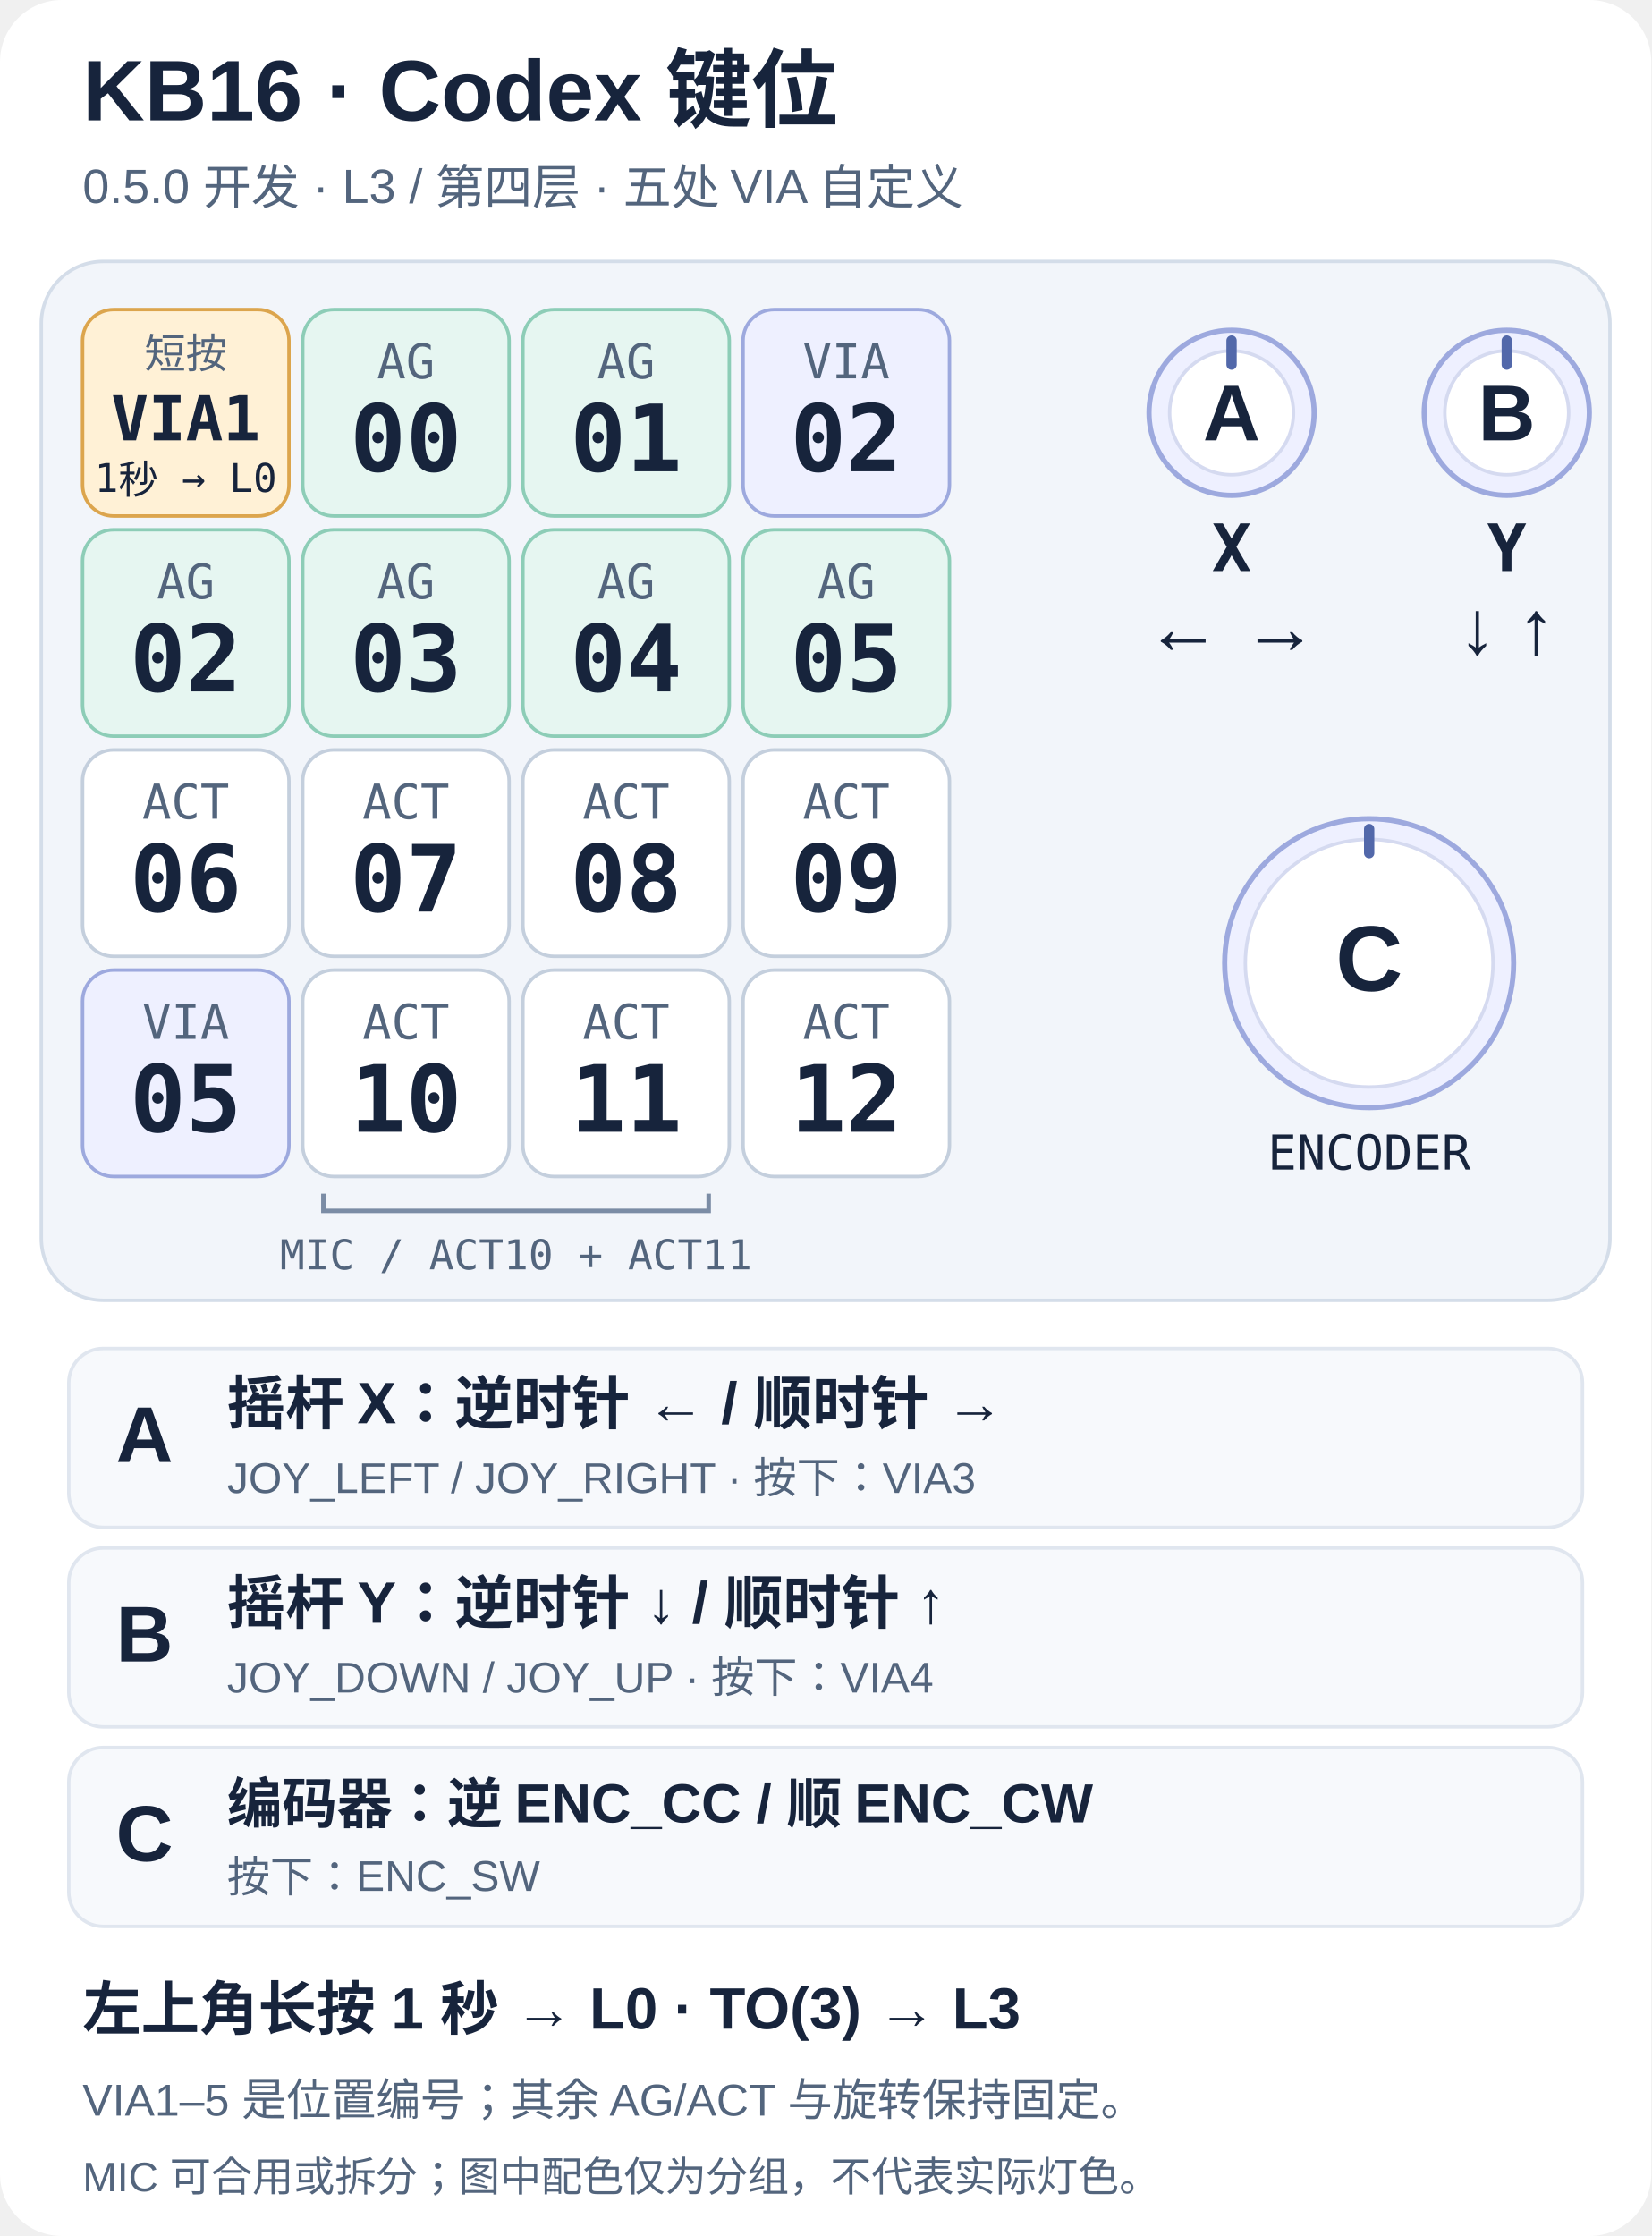
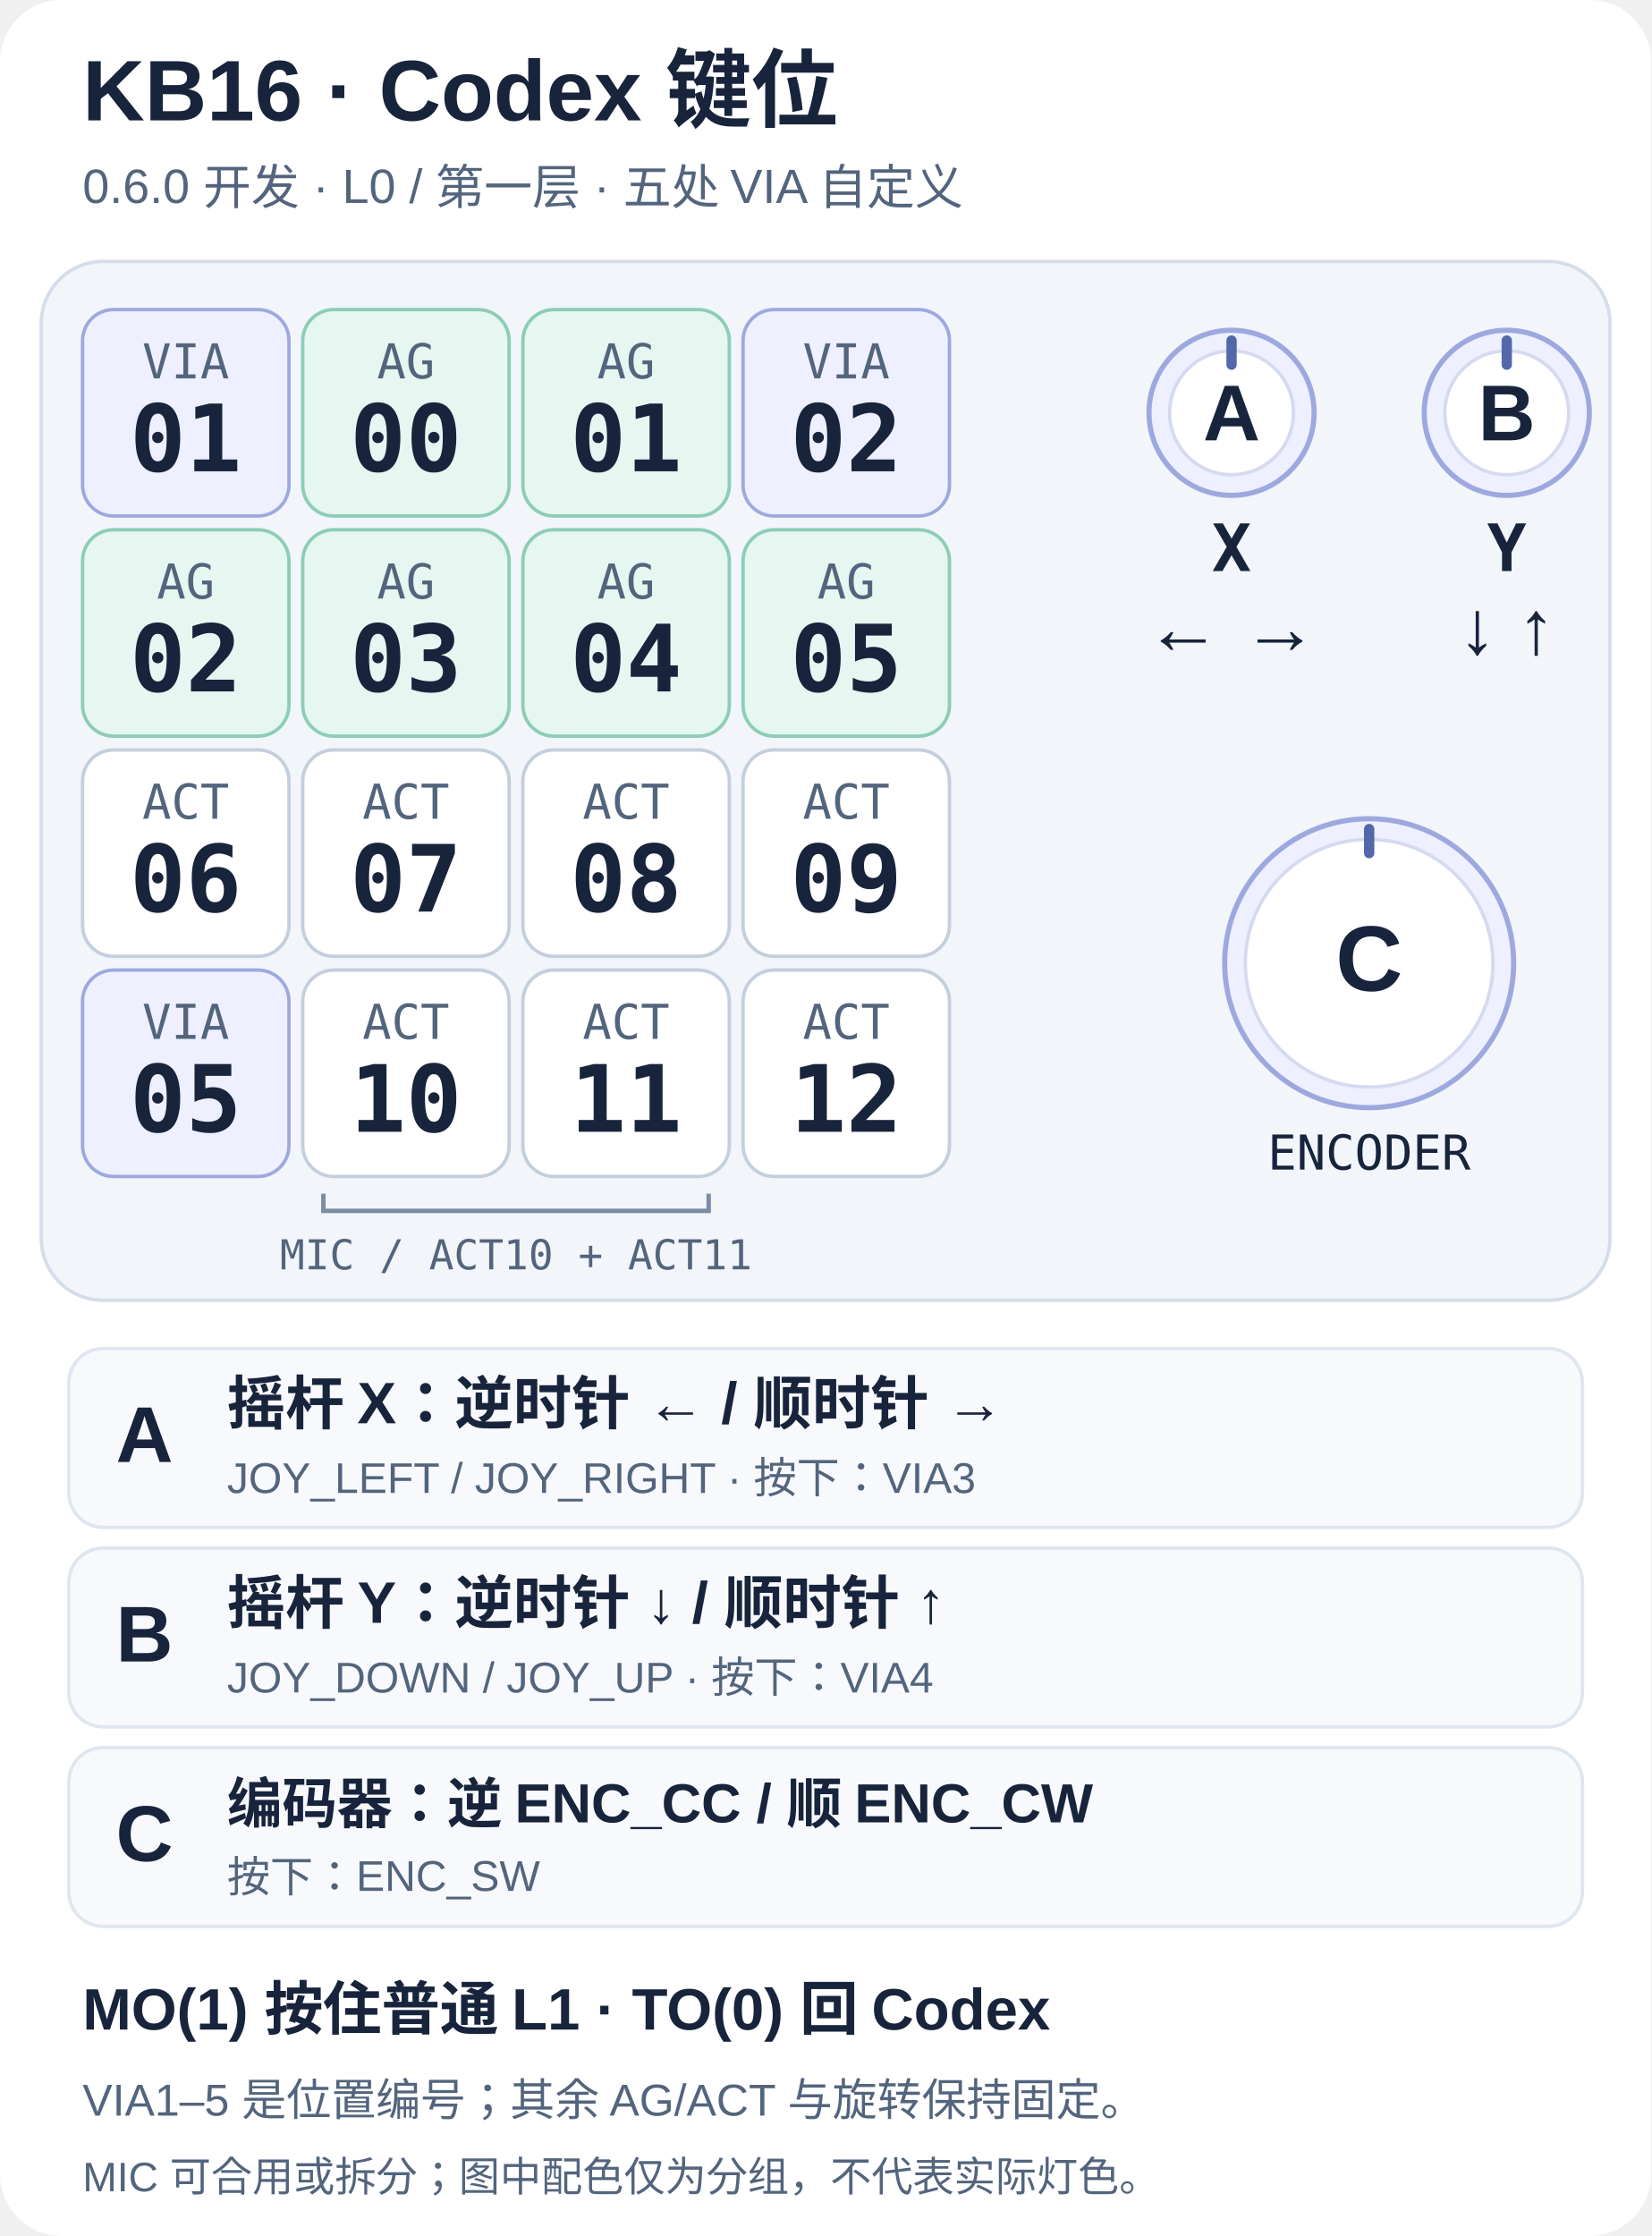
<svg xmlns="http://www.w3.org/2000/svg" width="480" height="650" viewBox="0 0 480 650" role="img" aria-labelledby="title description">
  <style>
    text { font-family: "PingFang SC", "Microsoft YaHei", Arial, sans-serif; fill: #17243c; }
    .mono { font-family: Menlo, Consolas, monospace; }
    .muted { fill: #53657d; }
    .center { text-anchor: middle; }
    .strong { font-weight: 700; }
  </style>
  <rect width="480" height="650" rx="18" fill="#ffffff" />
  <text x="24" y="35" font-size="25" class="strong">KB16 · Codex 键位</text>
-   <text x="24" y="59" font-size="14" class="muted">0.5.0 开发 · L3 / 第四层 · 五处 VIA 自定义</text>
+   <text x="24" y="59" font-size="14" class="muted">0.6.0 开发 · L0 / 第一层 · 五处 VIA 自定义</text>
  <rect x="12" y="76" width="456" height="302" rx="18" fill="#f2f5fa" stroke="#d4dde9" />
-   <g data-control="key" data-matrix="0,0" data-keycode="LAYER_CYCLE" data-led="0" data-via-slot="1">
-     <rect x="24" y="90" width="60" height="60" rx="9" fill="#fff1d6" stroke="#dca54d" />
-     <text x="54" y="107" font-size="12" class="center muted">短按</text>
-     <text x="54" y="128" font-size="18" class="center mono strong">VIA1</text>
-     <text x="54" y="143" font-size="11.5" class="center mono">1秒 → L0</text>
+   <g data-control="key" data-matrix="0,0" data-keycode="KC_NO" data-led="0" data-via-slot="1">
+     <rect x="24" y="90" width="60" height="60" rx="9" fill="#eef0ff" stroke="#9da9de" />
+     <text x="54" y="110" font-size="14" class="center mono muted">VIA</text>
+     <text x="54" y="137" font-size="27" class="center mono strong">01</text>
  </g>
  <g data-control="key" data-matrix="0,1" data-keycode="AG00" data-led="1">
    <rect x="88" y="90" width="60" height="60" rx="9" fill="#e6f6f1" stroke="#8dcdb7" />
    <text x="118" y="110" font-size="14" class="center mono muted">AG</text>
    <text x="118" y="137" font-size="27" class="center mono strong">00</text>
  </g>
  <g data-control="key" data-matrix="0,2" data-keycode="AG01" data-led="2">
    <rect x="152" y="90" width="60" height="60" rx="9" fill="#e6f6f1" stroke="#8dcdb7" />
    <text x="182" y="110" font-size="14" class="center mono muted">AG</text>
    <text x="182" y="137" font-size="27" class="center mono strong">01</text>
  </g>
  <g data-control="key" data-matrix="0,3" data-keycode="KC_NO" data-led="3" data-via-slot="2">
    <rect x="216" y="90" width="60" height="60" rx="9" fill="#eef0ff" stroke="#9da9de" />
    <text x="246" y="110" font-size="14" class="center mono muted">VIA</text>
    <text x="246" y="137" font-size="27" class="center mono strong">02</text>
  </g>
  <g data-control="key" data-matrix="1,0" data-keycode="AG02" data-led="4">
    <rect x="24" y="154" width="60" height="60" rx="9" fill="#e6f6f1" stroke="#8dcdb7" />
    <text x="54" y="174" font-size="14" class="center mono muted">AG</text>
    <text x="54" y="201" font-size="27" class="center mono strong">02</text>
  </g>
  <g data-control="key" data-matrix="1,1" data-keycode="AG03" data-led="5">
    <rect x="88" y="154" width="60" height="60" rx="9" fill="#e6f6f1" stroke="#8dcdb7" />
    <text x="118" y="174" font-size="14" class="center mono muted">AG</text>
    <text x="118" y="201" font-size="27" class="center mono strong">03</text>
  </g>
  <g data-control="key" data-matrix="1,2" data-keycode="AG04" data-led="6">
    <rect x="152" y="154" width="60" height="60" rx="9" fill="#e6f6f1" stroke="#8dcdb7" />
    <text x="182" y="174" font-size="14" class="center mono muted">AG</text>
    <text x="182" y="201" font-size="27" class="center mono strong">04</text>
  </g>
  <g data-control="key" data-matrix="1,3" data-keycode="AG05" data-led="7">
    <rect x="216" y="154" width="60" height="60" rx="9" fill="#e6f6f1" stroke="#8dcdb7" />
    <text x="246" y="174" font-size="14" class="center mono muted">AG</text>
    <text x="246" y="201" font-size="27" class="center mono strong">05</text>
  </g>
  <g data-control="key" data-matrix="2,0" data-keycode="ACT06" data-led="8">
    <rect x="24" y="218" width="60" height="60" rx="9" fill="#ffffff" stroke="#c4cfdd" />
    <text x="54" y="238" font-size="14" class="center mono muted">ACT</text>
    <text x="54" y="265" font-size="27" class="center mono strong">06</text>
  </g>
  <g data-control="key" data-matrix="2,1" data-keycode="ACT07" data-led="9">
    <rect x="88" y="218" width="60" height="60" rx="9" fill="#ffffff" stroke="#c4cfdd" />
    <text x="118" y="238" font-size="14" class="center mono muted">ACT</text>
    <text x="118" y="265" font-size="27" class="center mono strong">07</text>
  </g>
  <g data-control="key" data-matrix="2,2" data-keycode="ACT08" data-led="10">
    <rect x="152" y="218" width="60" height="60" rx="9" fill="#ffffff" stroke="#c4cfdd" />
    <text x="182" y="238" font-size="14" class="center mono muted">ACT</text>
    <text x="182" y="265" font-size="27" class="center mono strong">08</text>
  </g>
  <g data-control="key" data-matrix="2,3" data-keycode="ACT09" data-led="11">
    <rect x="216" y="218" width="60" height="60" rx="9" fill="#ffffff" stroke="#c4cfdd" />
    <text x="246" y="238" font-size="14" class="center mono muted">ACT</text>
    <text x="246" y="265" font-size="27" class="center mono strong">09</text>
  </g>
  <g data-control="key" data-matrix="3,0" data-keycode="KC_NO" data-led="12" data-via-slot="5">
    <rect x="24" y="282" width="60" height="60" rx="9" fill="#eef0ff" stroke="#9da9de" />
    <text x="54" y="302" font-size="14" class="center mono muted">VIA</text>
    <text x="54" y="329" font-size="27" class="center mono strong">05</text>
  </g>
  <g data-control="key" data-matrix="3,1" data-keycode="ACT10" data-led="13">
    <rect x="88" y="282" width="60" height="60" rx="9" fill="#ffffff" stroke="#c4cfdd" />
    <text x="118" y="302" font-size="14" class="center mono muted">ACT</text>
    <text x="118" y="329" font-size="27" class="center mono strong">10</text>
  </g>
  <g data-control="key" data-matrix="3,2" data-keycode="ACT11" data-led="14">
    <rect x="152" y="282" width="60" height="60" rx="9" fill="#ffffff" stroke="#c4cfdd" />
    <text x="182" y="302" font-size="14" class="center mono muted">ACT</text>
    <text x="182" y="329" font-size="27" class="center mono strong">11</text>
  </g>
  <g data-control="key" data-matrix="3,3" data-keycode="ACT12" data-led="15">
    <rect x="216" y="282" width="60" height="60" rx="9" fill="#ffffff" stroke="#c4cfdd" />
    <text x="246" y="302" font-size="14" class="center mono muted">ACT</text>
    <text x="246" y="329" font-size="27" class="center mono strong">12</text>
  </g>
  <g data-control="encoder" data-index="0" data-matrix="0,4" data-keycode="KC_NO" data-via-slot="3" data-ccw="JOY_LEFT" data-cw="JOY_RIGHT">
    <circle cx="358" cy="120" r="24" fill="#eef0ff" stroke="#9da9de" stroke-width="1.5" />
    <circle cx="358" cy="120" r="18" fill="#ffffff" stroke="#d5daf0" />
    <path d="M 358 99 v 7" stroke="#5268aa" stroke-width="3" stroke-linecap="round" />
    <text x="358" y="128" font-size="23" class="center strong">A</text>
    <text x="358" y="166" font-size="19" class="center mono strong">X</text>
    <text x="358" y="190" font-size="22" class="center">← →</text>
  </g>
  <g data-control="encoder" data-index="1" data-matrix="1,4" data-keycode="KC_NO" data-via-slot="4" data-ccw="JOY_DOWN" data-cw="JOY_UP">
    <circle cx="438" cy="120" r="24" fill="#eef0ff" stroke="#9da9de" stroke-width="1.5" />
    <circle cx="438" cy="120" r="18" fill="#ffffff" stroke="#d5daf0" />
    <path d="M 438 99 v 7" stroke="#5268aa" stroke-width="3" stroke-linecap="round" />
    <text x="438" y="128" font-size="23" class="center strong">B</text>
    <text x="438" y="166" font-size="19" class="center mono strong">Y</text>
    <text x="438" y="190" font-size="22" class="center">↓ ↑</text>
  </g>
  <g data-control="encoder" data-index="2" data-matrix="2,4" data-keycode="ENC_SW" data-ccw="ENC_CC" data-cw="ENC_CW">
    <circle cx="398" cy="280" r="42" fill="#eef0ff" stroke="#9da9de" stroke-width="1.5" />
    <circle cx="398" cy="280" r="36" fill="#ffffff" stroke="#d5daf0" />
    <path d="M 398 241 v 7" stroke="#5268aa" stroke-width="3" stroke-linecap="round" />
    <text x="398" y="288" font-size="27" class="center strong">C</text>
    <text x="398" y="340" font-size="14" class="center mono">ENCODER</text>
  </g>
  <path d="M 94 347 v 5 h 112 v -5" fill="none" stroke="#7b8ca5" stroke-width="1.3" />
  <text x="150" y="369" font-size="12" class="center mono muted">MIC / ACT10 + ACT11</text>
  <rect x="20" y="392" width="440" height="52" rx="10" fill="#f7f9fc" stroke="#e0e6ef" />
  <text x="42" y="425" font-size="23" class="center strong">A</text>
  <text x="66" y="414" font-size="17" class="strong">摇杆 X：逆时针 ← / 顺时针 →</text>
  <text x="66" y="434" font-size="12.5" class="muted">JOY_LEFT / JOY_RIGHT · 按下：VIA3</text>
  <rect x="20" y="450" width="440" height="52" rx="10" fill="#f7f9fc" stroke="#e0e6ef" />
  <text x="42" y="483" font-size="23" class="center strong">B</text>
  <text x="66" y="472" font-size="17" class="strong">摇杆 Y：逆时针 ↓ / 顺时针 ↑</text>
  <text x="66" y="492" font-size="12.5" class="muted">JOY_DOWN / JOY_UP · 按下：VIA4</text>
  <rect x="20" y="508" width="440" height="52" rx="10" fill="#f7f9fc" stroke="#e0e6ef" />
  <text x="42" y="541" font-size="23" class="center strong">C</text>
  <text x="66" y="530" font-size="16" class="strong">编码器：逆 ENC_CC / 顺 ENC_CW</text>
  <text x="66" y="550" font-size="12.5" class="muted">按下：ENC_SW</text>
-   <text x="24" y="590" font-size="17" class="strong">左上角长按 1 秒 → L0 · TO(3) → L3</text>
+   <text x="24" y="590" font-size="17" class="strong">MO(1) 按住普通 L1 · TO(0) 回 Codex</text>
  <text x="24" y="615" font-size="13" class="muted">VIA1–5 是位置编号；其余 AG/ACT 与旋转保持固定。</text>
  <text x="24" y="637" font-size="12" class="muted">MIC 可合用或拆分；图中配色仅为分组，不代表实际灯色。</text>
</svg>
